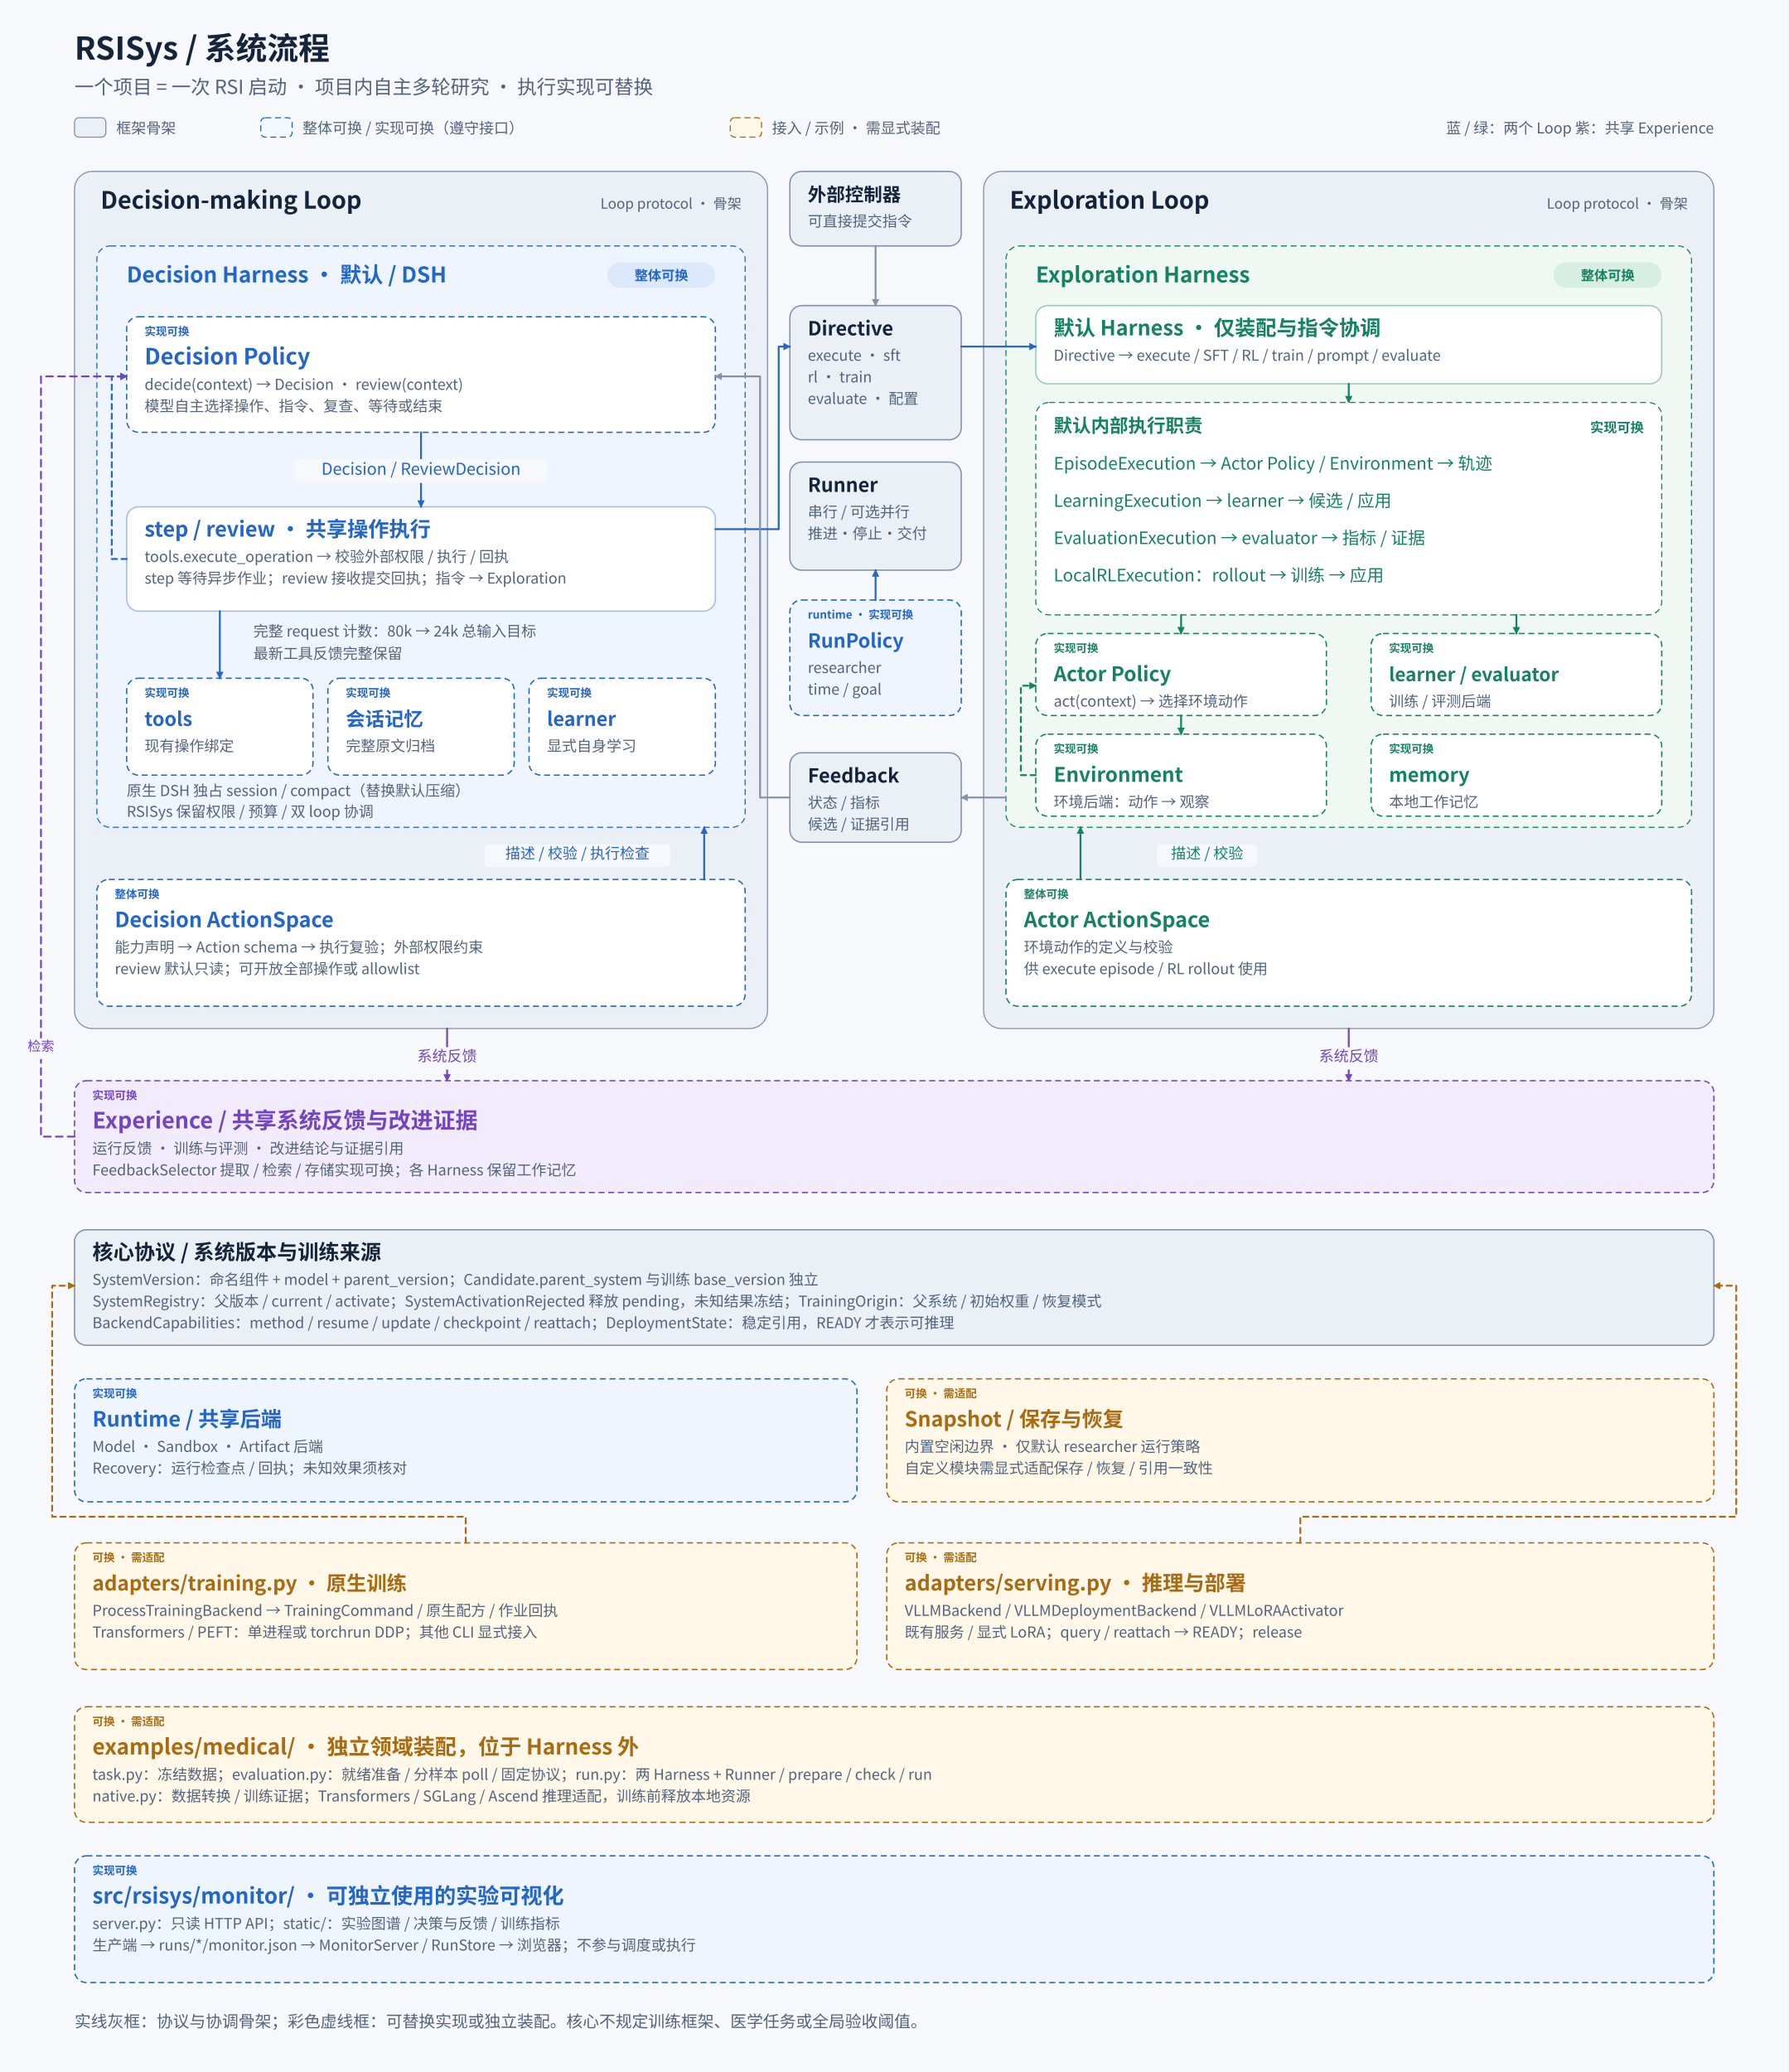
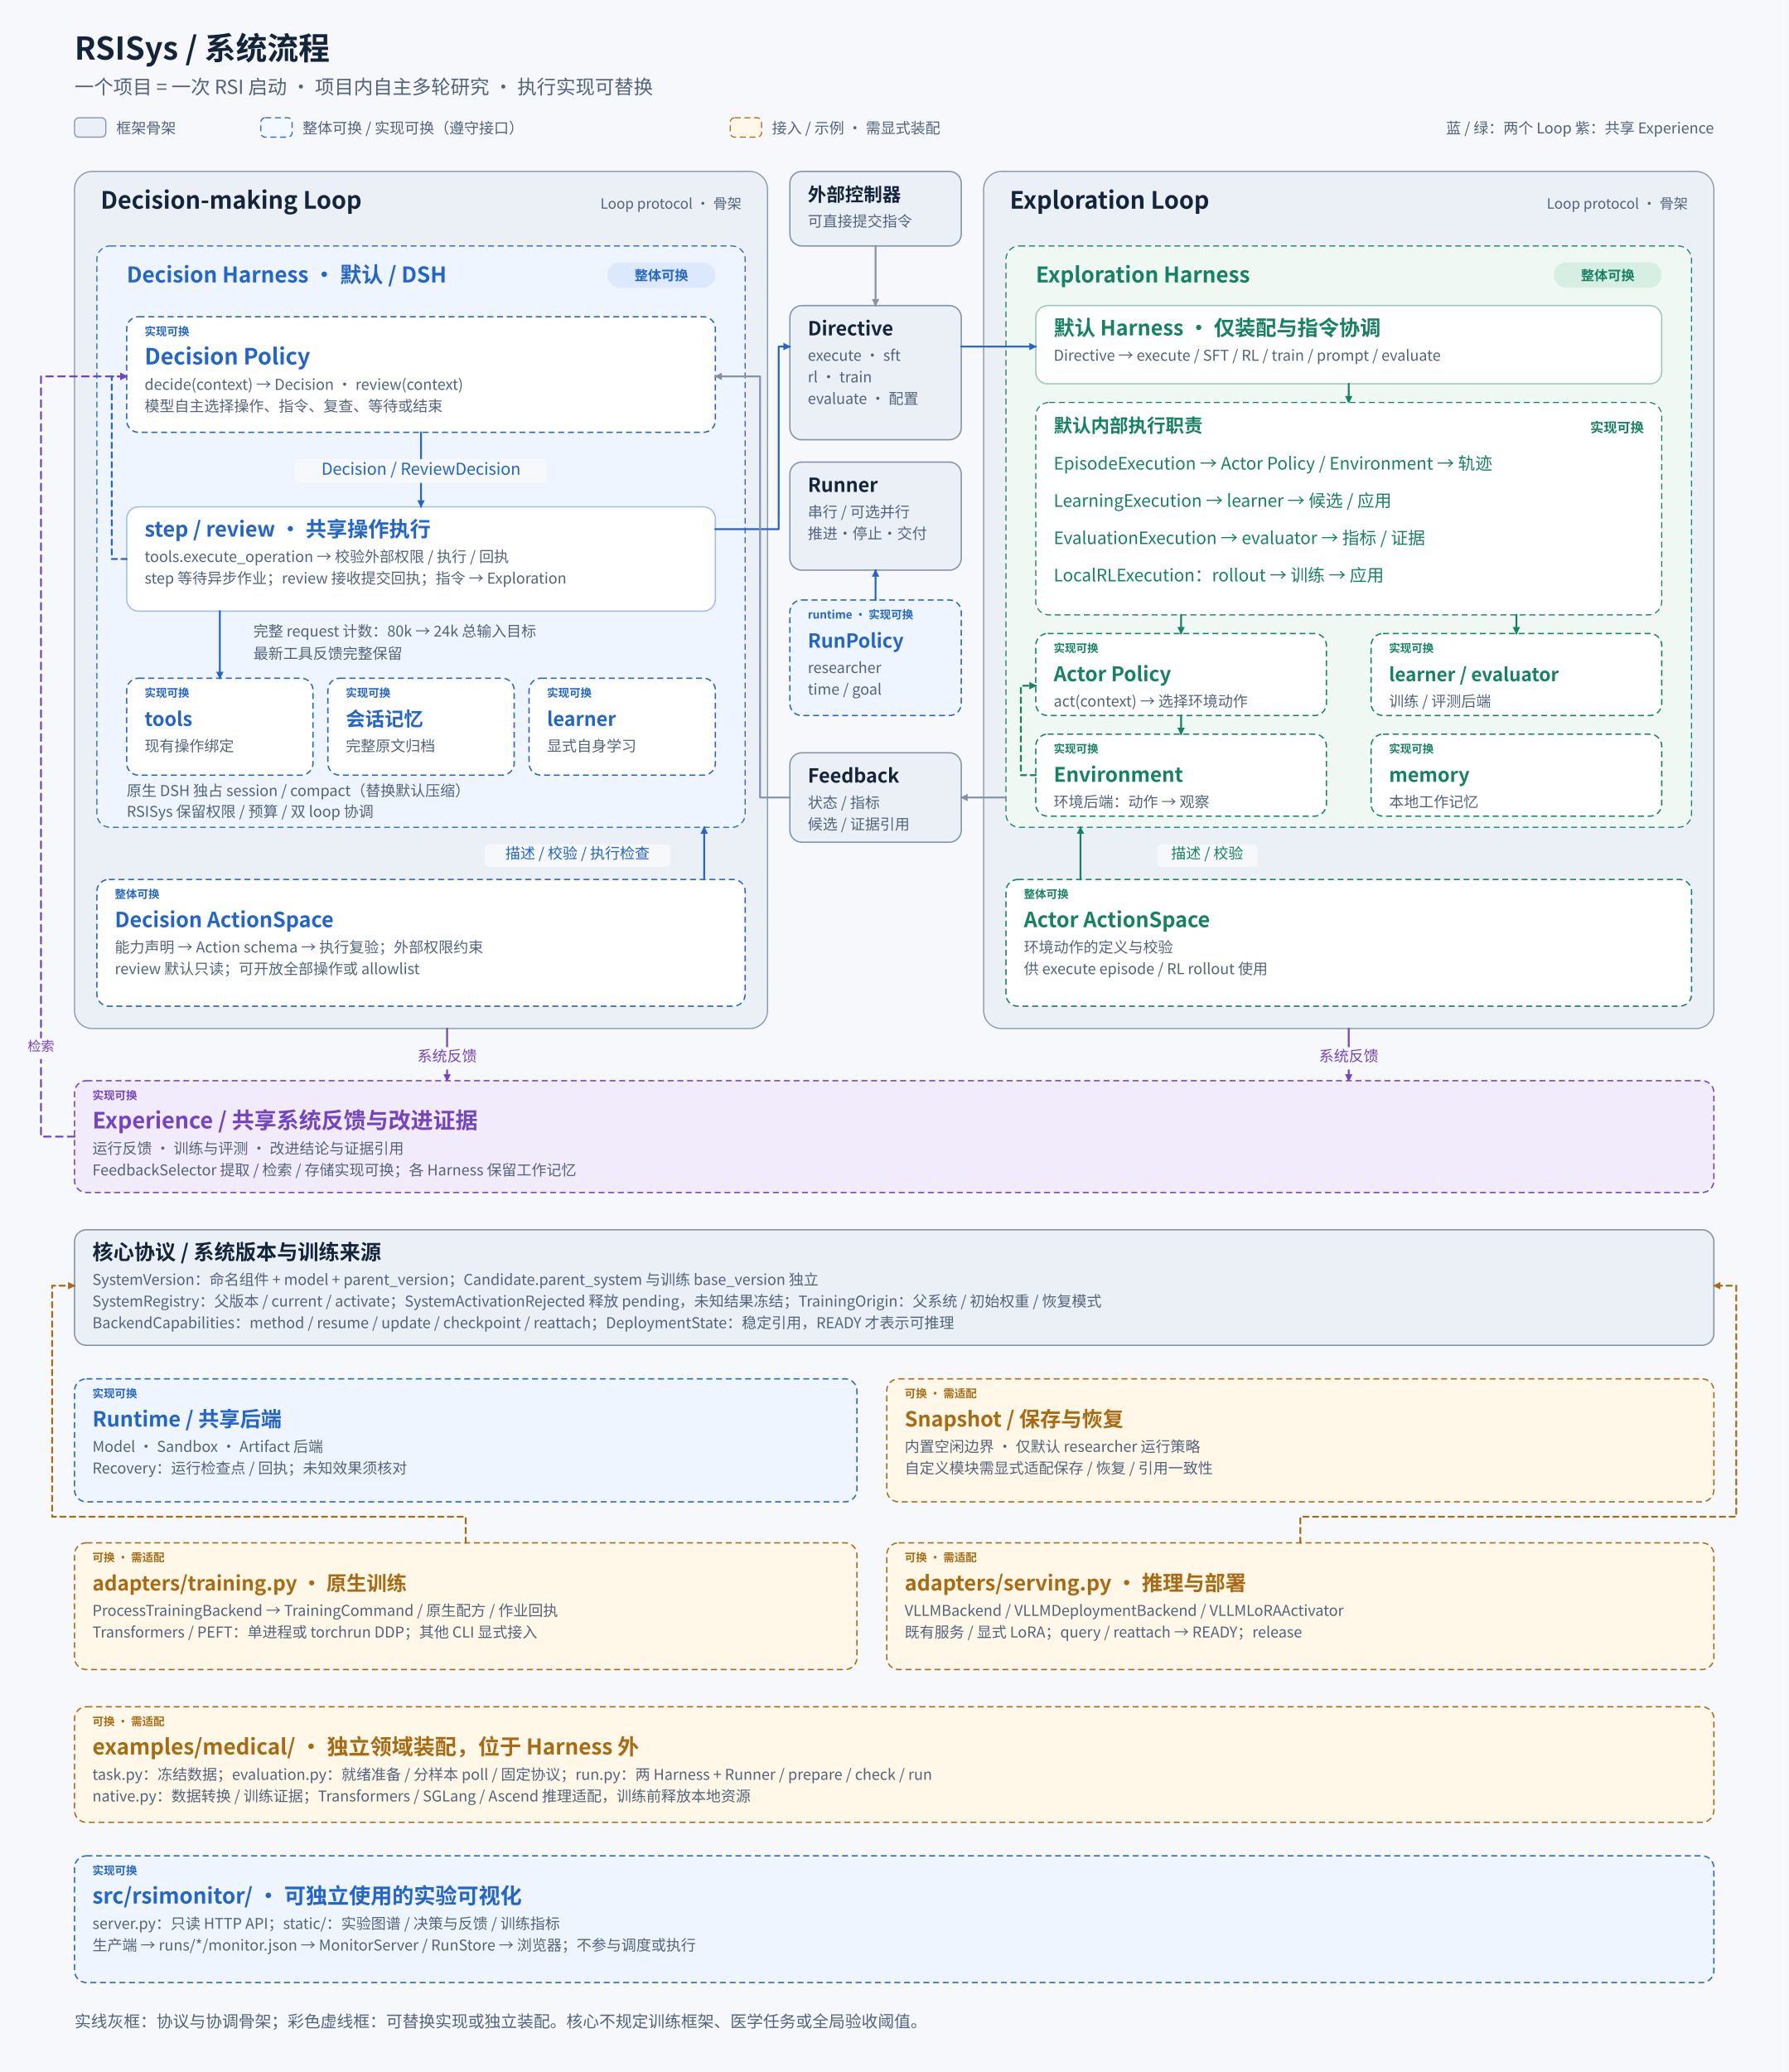
<svg xmlns="http://www.w3.org/2000/svg" width="2400" height="2780" viewBox="0 0 2400 2780" role="img" aria-labelledby="title desc">
  <defs>
    <marker id="arrow-gray" markerWidth="10" markerHeight="10" refX="8.7" refY="5" orient="auto" markerUnits="userSpaceOnUse">
      <path d="M 0 0 L 10 5 L 0 10 Z" fill="#8493A8" />
    </marker>
    <marker id="arrow-blue" markerWidth="10" markerHeight="10" refX="8.7" refY="5" orient="auto" markerUnits="userSpaceOnUse">
      <path d="M 0 0 L 10 5 L 0 10 Z" fill="#2365CB" />
    </marker>
    <marker id="arrow-green" markerWidth="10" markerHeight="10" refX="8.7" refY="5" orient="auto" markerUnits="userSpaceOnUse">
      <path d="M 0 0 L 10 5 L 0 10 Z" fill="#178164" />
    </marker>
    <marker id="arrow-purple" markerWidth="10" markerHeight="10" refX="8.7" refY="5" orient="auto" markerUnits="userSpaceOnUse">
      <path d="M 0 0 L 10 5 L 0 10 Z" fill="#7445C0" />
    </marker>
    <marker id="arrow-amber" markerWidth="10" markerHeight="10" refX="8.7" refY="5" orient="auto" markerUnits="userSpaceOnUse">
      <path d="M 0 0 L 10 5 L 0 10 Z" fill="#A86B13" />
    </marker>
  </defs>
  <rect width="2400" height="2780" fill="#F6F8FC" />
  <text x="100" y="80" font-family="'PingFang SC', 'Noto Sans CJK SC', 'Microsoft YaHei', sans-serif" font-size="42" font-weight="750" fill="#14243B" text-anchor="start">RSISys / 系统流程</text>
  <text x="100" y="126" font-family="'PingFang SC', 'Noto Sans CJK SC', 'Microsoft YaHei', sans-serif" font-size="26" font-weight="400" fill="#52637B" text-anchor="start">一个项目 = 一次 RSI 启动 · 项目内自主多轮研究 · 执行实现可替换</text>
  <rect x="100" y="158" width="42" height="26" rx="6" fill="#EAF0F6" stroke="#8493A8" stroke-width="1.5" />
  <text x="156" y="179" font-family="'PingFang SC', 'Noto Sans CJK SC', 'Microsoft YaHei', sans-serif" font-size="20" font-weight="400" fill="#52637B" text-anchor="start">框架骨架</text>
  <rect x="350" y="158" width="42" height="26" rx="6" fill="#F4F8FF" stroke="#2365CB" stroke-width="1.5" stroke-dasharray="8 5" />
  <text x="406" y="179" font-family="'PingFang SC', 'Noto Sans CJK SC', 'Microsoft YaHei', sans-serif" font-size="20" font-weight="400" fill="#52637B" text-anchor="start">整体可换 / 实现可换（遵守接口）</text>
  <rect x="980" y="158" width="42" height="26" rx="6" fill="#FFF8E8" stroke="#A86B13" stroke-width="1.5" stroke-dasharray="8 5" />
  <text x="1036" y="179" font-family="'PingFang SC', 'Noto Sans CJK SC', 'Microsoft YaHei', sans-serif" font-size="20" font-weight="400" fill="#52637B" text-anchor="start">接入 / 示例 · 需显式装配</text>
  <text x="2300" y="179" font-family="'PingFang SC', 'Noto Sans CJK SC', 'Microsoft YaHei', sans-serif" font-size="20" font-weight="400" fill="#52637B" text-anchor="end">蓝 / 绿：两个 Loop    紫：共享 Experience</text>
  <rect x="100" y="230" width="930" height="1150" rx="24" fill="#EAF0F6" stroke="#8493A8" stroke-width="1.5" />
  <text x="135" y="280" font-family="'PingFang SC', 'Noto Sans CJK SC', 'Microsoft YaHei', sans-serif" font-size="32" font-weight="700" fill="#14243B" text-anchor="start">Decision-making Loop</text>
  <text x="995" y="280" font-family="'PingFang SC', 'Noto Sans CJK SC', 'Microsoft YaHei', sans-serif" font-size="19" font-weight="400" fill="#52637B" text-anchor="end">Loop protocol · 骨架</text>
  <rect x="1320" y="230" width="980" height="1150" rx="24" fill="#EAF0F6" stroke="#8493A8" stroke-width="1.5" />
  <text x="1355" y="280" font-family="'PingFang SC', 'Noto Sans CJK SC', 'Microsoft YaHei', sans-serif" font-size="32" font-weight="700" fill="#14243B" text-anchor="start">Exploration Loop</text>
  <text x="2265" y="280" font-family="'PingFang SC', 'Noto Sans CJK SC', 'Microsoft YaHei', sans-serif" font-size="19" font-weight="400" fill="#52637B" text-anchor="end">Loop protocol · 骨架</text>
  <g id="decision-harness">
    <rect x="130" y="330" width="870" height="780" rx="18" fill="#EFF5FF" stroke="#2365CB" stroke-width="1.5" stroke-dasharray="8 5" />
    <text x="170" y="379" font-family="'PingFang SC', 'Noto Sans CJK SC', 'Microsoft YaHei', sans-serif" font-size="29" font-weight="650" fill="#2365CB" text-anchor="start">Decision Harness · 默认 / DSH</text>
    <rect x="815" y="352" width="145" height="34" rx="17" fill="#DCE9FC" stroke="none" stroke-width="0" />
    <text x="887.5" y="376" font-family="'PingFang SC', 'Noto Sans CJK SC', 'Microsoft YaHei', sans-serif" font-size="18" font-weight="600" fill="#2365CB" text-anchor="middle">整体可换</text>
    <g id="decision-policy">
      <rect x="170" y="425" width="790" height="155" rx="16" fill="#FFFFFF" stroke="#2365CB" stroke-width="1.8" stroke-dasharray="8 5" />
      <text x="194" y="450" font-family="'PingFang SC', 'Noto Sans CJK SC', 'Microsoft YaHei', sans-serif" font-size="15" font-weight="700" fill="#2365CB" text-anchor="start">实现可换</text>
      <text x="194" y="489" font-family="'PingFang SC', 'Noto Sans CJK SC', 'Microsoft YaHei', sans-serif" font-size="30" font-weight="650" fill="#2365CB" text-anchor="start">Decision Policy</text>
      <text x="194" y="523" font-family="'PingFang SC', 'Noto Sans CJK SC', 'Microsoft YaHei', sans-serif" font-size="20" font-weight="400" fill="#52637B" text-anchor="start">decide(context) → Decision · review(context)</text>
      <text x="194" y="552" font-family="'PingFang SC', 'Noto Sans CJK SC', 'Microsoft YaHei', sans-serif" font-size="20" font-weight="400" fill="#52637B" text-anchor="start">模型自主选择操作、指令、复查、等待或结束</text>
    </g>
    <g id="decision-execution">
      <rect x="170" y="680" width="790" height="140" rx="16" fill="#FFFFFF" stroke="#9FBEEB" stroke-width="1.8" />
      <text x="194" y="720" font-family="'PingFang SC', 'Noto Sans CJK SC', 'Microsoft YaHei', sans-serif" font-size="28" font-weight="650" fill="#2365CB" text-anchor="start">step / review · 共享操作执行</text>
      <text x="194" y="754" font-family="'PingFang SC', 'Noto Sans CJK SC', 'Microsoft YaHei', sans-serif" font-size="20" font-weight="400" fill="#52637B" text-anchor="start">tools.execute_operation → 校验外部权限 / 执行 / 回执</text>
      <text x="194" y="783" font-family="'PingFang SC', 'Noto Sans CJK SC', 'Microsoft YaHei', sans-serif" font-size="20" font-weight="400" fill="#52637B" text-anchor="start">step 等待异步作业；review 接收提交回执；指令 → Exploration</text>
    </g>
    <path d="M 565 580 V 680" fill="none" stroke="#2365CB" stroke-width="2.5" stroke-linejoin="round" stroke-linecap="round" marker-end="url(#arrow-blue)" />
    <rect x="395.5" y="616" width="339.0" height="32" rx="6" fill="#F6F8FC" stroke="none" stroke-width="0" />
    <text x="565" y="637" font-family="'PingFang SC', 'Noto Sans CJK SC', 'Microsoft YaHei', sans-serif" font-size="22" font-weight="400" fill="#2365CB" text-anchor="middle">Decision / ReviewDecision</text>
    <path d="M 170 750 H 150 V 505 H 170" fill="none" stroke="#2365CB" stroke-width="2.5" stroke-linejoin="round" stroke-linecap="round" marker-end="url(#arrow-blue)" stroke-dasharray="7 6" />
    <text x="340" y="854" font-family="'PingFang SC', 'Noto Sans CJK SC', 'Microsoft YaHei', sans-serif" font-size="20" font-weight="400" fill="#52637B" text-anchor="start">完整 request 计数：80k → 24k 总输入目标</text>
    <text x="340" y="884" font-family="'PingFang SC', 'Noto Sans CJK SC', 'Microsoft YaHei', sans-serif" font-size="20" font-weight="400" fill="#52637B" text-anchor="start">最新工具反馈完整保留</text>
    <g id="decision-tools">
      <rect x="170" y="910" width="250" height="130" rx="16" fill="#FFFFFF" stroke="#2365CB" stroke-width="1.8" stroke-dasharray="8 5" />
      <text x="194" y="935" font-family="'PingFang SC', 'Noto Sans CJK SC', 'Microsoft YaHei', sans-serif" font-size="15" font-weight="700" fill="#2365CB" text-anchor="start">实现可换</text>
      <text x="194" y="974" font-family="'PingFang SC', 'Noto Sans CJK SC', 'Microsoft YaHei', sans-serif" font-size="26" font-weight="650" fill="#2365CB" text-anchor="start">tools</text>
      <text x="194" y="1008" font-family="'PingFang SC', 'Noto Sans CJK SC', 'Microsoft YaHei', sans-serif" font-size="20" font-weight="400" fill="#52637B" text-anchor="start">现有操作绑定</text>
    </g>
    <g id="decision-memory">
      <rect x="440" y="910" width="250" height="130" rx="16" fill="#FFFFFF" stroke="#2365CB" stroke-width="1.8" stroke-dasharray="8 5" />
      <text x="464" y="935" font-family="'PingFang SC', 'Noto Sans CJK SC', 'Microsoft YaHei', sans-serif" font-size="15" font-weight="700" fill="#2365CB" text-anchor="start">实现可换</text>
      <text x="464" y="974" font-family="'PingFang SC', 'Noto Sans CJK SC', 'Microsoft YaHei', sans-serif" font-size="26" font-weight="650" fill="#2365CB" text-anchor="start">会话记忆</text>
      <text x="464" y="1008" font-family="'PingFang SC', 'Noto Sans CJK SC', 'Microsoft YaHei', sans-serif" font-size="20" font-weight="400" fill="#52637B" text-anchor="start">完整原文归档</text>
    </g>
    <g id="decision-learner">
      <rect x="710" y="910" width="250" height="130" rx="16" fill="#FFFFFF" stroke="#2365CB" stroke-width="1.8" stroke-dasharray="8 5" />
      <text x="734" y="935" font-family="'PingFang SC', 'Noto Sans CJK SC', 'Microsoft YaHei', sans-serif" font-size="15" font-weight="700" fill="#2365CB" text-anchor="start">实现可换</text>
      <text x="734" y="974" font-family="'PingFang SC', 'Noto Sans CJK SC', 'Microsoft YaHei', sans-serif" font-size="26" font-weight="650" fill="#2365CB" text-anchor="start">learner</text>
      <text x="734" y="1008" font-family="'PingFang SC', 'Noto Sans CJK SC', 'Microsoft YaHei', sans-serif" font-size="20" font-weight="400" fill="#52637B" text-anchor="start">显式自身学习</text>
    </g>
    <text x="170" y="1068" font-family="'PingFang SC', 'Noto Sans CJK SC', 'Microsoft YaHei', sans-serif" font-size="20" font-weight="400" fill="#52637B" text-anchor="start">原生 DSH 独占 session / compact（替换默认压缩）</text>
    <text x="170" y="1096" font-family="'PingFang SC', 'Noto Sans CJK SC', 'Microsoft YaHei', sans-serif" font-size="20" font-weight="400" fill="#52637B" text-anchor="start">RSISys 保留权限 / 预算 / 双 loop 协调</text>
    <path d="M 295 820 V 910" fill="none" stroke="#2365CB" stroke-width="2.5" stroke-linejoin="round" stroke-linecap="round" marker-end="url(#arrow-blue)" />
  </g>
  <g id="decision-action-space">
    <rect x="130" y="1180" width="870" height="170" rx="16" fill="#FFFFFF" stroke="#2365CB" stroke-width="1.8" stroke-dasharray="8 5" />
    <text x="154" y="1205" font-family="'PingFang SC', 'Noto Sans CJK SC', 'Microsoft YaHei', sans-serif" font-size="15" font-weight="700" fill="#2365CB" text-anchor="start">整体可换</text>
    <text x="154" y="1244" font-family="'PingFang SC', 'Noto Sans CJK SC', 'Microsoft YaHei', sans-serif" font-size="28" font-weight="650" fill="#2365CB" text-anchor="start">Decision ActionSpace</text>
    <text x="154" y="1278" font-family="'PingFang SC', 'Noto Sans CJK SC', 'Microsoft YaHei', sans-serif" font-size="20" font-weight="400" fill="#52637B" text-anchor="start">能力声明 → Action schema → 执行复验；外部权限约束</text>
    <text x="154" y="1307" font-family="'PingFang SC', 'Noto Sans CJK SC', 'Microsoft YaHei', sans-serif" font-size="20" font-weight="400" fill="#52637B" text-anchor="start">review 默认只读；可开放全部操作或 allowlist</text>
  </g>
  <path d="M 945 1180 V 1110" fill="none" stroke="#2365CB" stroke-width="2.5" stroke-linejoin="round" stroke-linecap="round" marker-end="url(#arrow-blue)" />
  <rect x="650.2" y="1133" width="249.6" height="30" rx="6" fill="#F6F8FC" stroke="none" stroke-width="0" />
  <text x="775" y="1152" font-family="'PingFang SC', 'Noto Sans CJK SC', 'Microsoft YaHei', sans-serif" font-size="20" font-weight="400" fill="#2365CB" text-anchor="middle">描述 / 校验 / 执行检查</text>
  <g id="exploration-harness">
    <rect x="1350" y="330" width="920" height="780" rx="18" fill="#EFF8F3" stroke="#178164" stroke-width="1.5" stroke-dasharray="8 5" />
    <text x="1390" y="379" font-family="'PingFang SC', 'Noto Sans CJK SC', 'Microsoft YaHei', sans-serif" font-size="29" font-weight="650" fill="#178164" text-anchor="start">Exploration Harness</text>
    <rect x="2085" y="352" width="145" height="34" rx="17" fill="#D7EEE2" stroke="none" stroke-width="0" />
    <text x="2157.5" y="376" font-family="'PingFang SC', 'Noto Sans CJK SC', 'Microsoft YaHei', sans-serif" font-size="18" font-weight="600" fill="#178164" text-anchor="middle">整体可换</text>
    <g id="directive-dispatch">
      <rect x="1390" y="410" width="840" height="105" rx="16" fill="#FFFFFF" stroke="#9ACBB6" stroke-width="1.8" />
      <text x="1414" y="450" font-family="'PingFang SC', 'Noto Sans CJK SC', 'Microsoft YaHei', sans-serif" font-size="28" font-weight="650" fill="#178164" text-anchor="start">默认 Harness · 仅装配与指令协调</text>
      <text x="1414" y="484" font-family="'PingFang SC', 'Noto Sans CJK SC', 'Microsoft YaHei', sans-serif" font-size="20" font-weight="400" fill="#52637B" text-anchor="start">Directive → execute / SFT / RL / train / prompt / evaluate</text>
    </g>
    <path d="M 1810 515 V 540" fill="none" stroke="#178164" stroke-width="2.5" stroke-linejoin="round" stroke-linecap="round" marker-end="url(#arrow-green)" />
    <g id="exploration-execution">
      <rect x="1390" y="540" width="840" height="285" rx="18" fill="#FFFFFF" stroke="#178164" stroke-width="1.5" stroke-dasharray="8 5" />
      <text x="1414" y="580" font-family="'PingFang SC', 'Noto Sans CJK SC', 'Microsoft YaHei', sans-serif" font-size="25" font-weight="650" fill="#178164" text-anchor="start">默认内部执行职责</text>
      <text x="2206" y="580" font-family="'PingFang SC', 'Noto Sans CJK SC', 'Microsoft YaHei', sans-serif" font-size="18" font-weight="600" fill="#178164" text-anchor="end">实现可换</text>
      <text x="1414" y="630" font-family="'PingFang SC', 'Noto Sans CJK SC', 'Microsoft YaHei', sans-serif" font-size="23" font-weight="500" fill="#178164" text-anchor="start">EpisodeExecution → Actor Policy / Environment → 轨迹</text>
      <text x="1414" y="680" font-family="'PingFang SC', 'Noto Sans CJK SC', 'Microsoft YaHei', sans-serif" font-size="23" font-weight="500" fill="#178164" text-anchor="start">LearningExecution → learner → 候选 / 应用</text>
      <text x="1414" y="730" font-family="'PingFang SC', 'Noto Sans CJK SC', 'Microsoft YaHei', sans-serif" font-size="23" font-weight="500" fill="#178164" text-anchor="start">EvaluationExecution → evaluator → 指标 / 证据</text>
      <text x="1414" y="780" font-family="'PingFang SC', 'Noto Sans CJK SC', 'Microsoft YaHei', sans-serif" font-size="23" font-weight="500" fill="#178164" text-anchor="start">LocalRLExecution：rollout → 训练 → 应用</text>
    </g>
    <g id="exploration-policy">
      <rect x="1390" y="850" width="390" height="110" rx="16" fill="#FFFFFF" stroke="#178164" stroke-width="1.8" stroke-dasharray="8 5" />
      <text x="1414" y="875" font-family="'PingFang SC', 'Noto Sans CJK SC', 'Microsoft YaHei', sans-serif" font-size="15" font-weight="700" fill="#178164" text-anchor="start">实现可换</text>
      <text x="1414" y="914" font-family="'PingFang SC', 'Noto Sans CJK SC', 'Microsoft YaHei', sans-serif" font-size="27" font-weight="650" fill="#178164" text-anchor="start">Actor Policy</text>
      <text x="1414" y="948" font-family="'PingFang SC', 'Noto Sans CJK SC', 'Microsoft YaHei', sans-serif" font-size="20" font-weight="400" fill="#52637B" text-anchor="start">act(context) → 选择环境动作</text>
    </g>
    <g id="system-execution">
      <rect x="1840" y="850" width="390" height="110" rx="16" fill="#FFFFFF" stroke="#178164" stroke-width="1.8" stroke-dasharray="8 5" />
      <text x="1864" y="875" font-family="'PingFang SC', 'Noto Sans CJK SC', 'Microsoft YaHei', sans-serif" font-size="15" font-weight="700" fill="#178164" text-anchor="start">实现可换</text>
      <text x="1864" y="914" font-family="'PingFang SC', 'Noto Sans CJK SC', 'Microsoft YaHei', sans-serif" font-size="25" font-weight="650" fill="#178164" text-anchor="start">learner / evaluator</text>
      <text x="1864" y="948" font-family="'PingFang SC', 'Noto Sans CJK SC', 'Microsoft YaHei', sans-serif" font-size="20" font-weight="400" fill="#52637B" text-anchor="start">训练 / 评测后端</text>
    </g>
    <g id="environment">
      <rect x="1390" y="985" width="390" height="110" rx="16" fill="#FFFFFF" stroke="#178164" stroke-width="1.8" stroke-dasharray="8 5" />
      <text x="1414" y="1010" font-family="'PingFang SC', 'Noto Sans CJK SC', 'Microsoft YaHei', sans-serif" font-size="15" font-weight="700" fill="#178164" text-anchor="start">实现可换</text>
      <text x="1414" y="1049" font-family="'PingFang SC', 'Noto Sans CJK SC', 'Microsoft YaHei', sans-serif" font-size="27" font-weight="650" fill="#178164" text-anchor="start">Environment</text>
      <text x="1414" y="1083" font-family="'PingFang SC', 'Noto Sans CJK SC', 'Microsoft YaHei', sans-serif" font-size="20" font-weight="400" fill="#52637B" text-anchor="start">环境后端：动作 → 观察</text>
    </g>
    <g id="exploration-memory">
      <rect x="1840" y="985" width="390" height="110" rx="16" fill="#FFFFFF" stroke="#178164" stroke-width="1.8" stroke-dasharray="8 5" />
      <text x="1864" y="1010" font-family="'PingFang SC', 'Noto Sans CJK SC', 'Microsoft YaHei', sans-serif" font-size="15" font-weight="700" fill="#178164" text-anchor="start">实现可换</text>
      <text x="1864" y="1049" font-family="'PingFang SC', 'Noto Sans CJK SC', 'Microsoft YaHei', sans-serif" font-size="26" font-weight="650" fill="#178164" text-anchor="start">memory</text>
      <text x="1864" y="1083" font-family="'PingFang SC', 'Noto Sans CJK SC', 'Microsoft YaHei', sans-serif" font-size="20" font-weight="400" fill="#52637B" text-anchor="start">本地工作记忆</text>
    </g>
    <path d="M 1585 825 V 850" fill="none" stroke="#178164" stroke-width="2.5" stroke-linejoin="round" stroke-linecap="round" marker-end="url(#arrow-green)" />
    <path d="M 2035 825 V 850" fill="none" stroke="#178164" stroke-width="2.5" stroke-linejoin="round" stroke-linecap="round" marker-end="url(#arrow-green)" />
    <path d="M 1585 960 V 985" fill="none" stroke="#178164" stroke-width="2.5" stroke-linejoin="round" stroke-linecap="round" marker-end="url(#arrow-green)" />
    <path d="M 1390 1040 H 1370 V 920 H 1390" fill="none" stroke="#178164" stroke-width="2.5" stroke-linejoin="round" stroke-linecap="round" marker-end="url(#arrow-green)" stroke-dasharray="7 6" />
  </g>
  <g id="exploration-action-space">
    <rect x="1350" y="1180" width="920" height="170" rx="16" fill="#FFFFFF" stroke="#178164" stroke-width="1.8" stroke-dasharray="8 5" />
    <text x="1374" y="1205" font-family="'PingFang SC', 'Noto Sans CJK SC', 'Microsoft YaHei', sans-serif" font-size="15" font-weight="700" fill="#178164" text-anchor="start">整体可换</text>
    <text x="1374" y="1244" font-family="'PingFang SC', 'Noto Sans CJK SC', 'Microsoft YaHei', sans-serif" font-size="28" font-weight="650" fill="#178164" text-anchor="start">Actor ActionSpace</text>
    <text x="1374" y="1278" font-family="'PingFang SC', 'Noto Sans CJK SC', 'Microsoft YaHei', sans-serif" font-size="20" font-weight="400" fill="#52637B" text-anchor="start">环境动作的定义与校验</text>
    <text x="1374" y="1307" font-family="'PingFang SC', 'Noto Sans CJK SC', 'Microsoft YaHei', sans-serif" font-size="20" font-weight="400" fill="#52637B" text-anchor="start">供 execute episode / RL rollout 使用</text>
  </g>
  <path d="M 1450 1180 V 1110" fill="none" stroke="#178164" stroke-width="2.5" stroke-linejoin="round" stroke-linecap="round" marker-end="url(#arrow-green)" />
  <rect x="1552.6" y="1133" width="134.8" height="30" rx="6" fill="#F6F8FC" stroke="none" stroke-width="0" />
  <text x="1620" y="1152" font-family="'PingFang SC', 'Noto Sans CJK SC', 'Microsoft YaHei', sans-serif" font-size="20" font-weight="400" fill="#178164" text-anchor="middle">描述 / 校验</text>
  <g id="external-system">
    <rect x="1060" y="230" width="230" height="100" rx="16" fill="#EAF0F6" stroke="#8493A8" stroke-width="1.8" />
    <text x="1084" y="270" font-family="'PingFang SC', 'Noto Sans CJK SC', 'Microsoft YaHei', sans-serif" font-size="25" font-weight="650" fill="#14243B" text-anchor="start">外部控制器</text>
    <text x="1084" y="304" font-family="'PingFang SC', 'Noto Sans CJK SC', 'Microsoft YaHei', sans-serif" font-size="20" font-weight="400" fill="#52637B" text-anchor="start">可直接提交指令</text>
  </g>
  <g id="directive">
    <rect x="1060" y="410" width="230" height="180" rx="16" fill="#EAF0F6" stroke="#8493A8" stroke-width="1.8" />
    <text x="1084" y="450" font-family="'PingFang SC', 'Noto Sans CJK SC', 'Microsoft YaHei', sans-serif" font-size="26" font-weight="650" fill="#14243B" text-anchor="start">Directive</text>
    <text x="1084" y="484" font-family="'PingFang SC', 'Noto Sans CJK SC', 'Microsoft YaHei', sans-serif" font-size="20" font-weight="400" fill="#52637B" text-anchor="start">execute · sft</text>
    <text x="1084" y="513" font-family="'PingFang SC', 'Noto Sans CJK SC', 'Microsoft YaHei', sans-serif" font-size="20" font-weight="400" fill="#52637B" text-anchor="start">rl · train</text>
    <text x="1084" y="542" font-family="'PingFang SC', 'Noto Sans CJK SC', 'Microsoft YaHei', sans-serif" font-size="20" font-weight="400" fill="#52637B" text-anchor="start">evaluate · 配置</text>
  </g>
  <path d="M 1175 330 V 410" fill="none" stroke="#8493A8" stroke-width="2.5" stroke-linejoin="round" stroke-linecap="round" marker-end="url(#arrow-gray)" />
  <path d="M 960 710 H 1045 V 465 H 1060" fill="none" stroke="#2365CB" stroke-width="2.5" stroke-linejoin="round" stroke-linecap="round" marker-end="url(#arrow-blue)" />
  <path d="M 1290 465 H 1390" fill="none" stroke="#2365CB" stroke-width="2.5" stroke-linejoin="round" stroke-linecap="round" marker-end="url(#arrow-blue)" />
  <g id="runner">
    <rect x="1060" y="620" width="230" height="145" rx="16" fill="#EAF0F6" stroke="#8493A8" stroke-width="1.8" />
    <text x="1084" y="660" font-family="'PingFang SC', 'Noto Sans CJK SC', 'Microsoft YaHei', sans-serif" font-size="26" font-weight="650" fill="#14243B" text-anchor="start">Runner</text>
    <text x="1084" y="694" font-family="'PingFang SC', 'Noto Sans CJK SC', 'Microsoft YaHei', sans-serif" font-size="20" font-weight="400" fill="#52637B" text-anchor="start">串行 / 可选并行</text>
    <text x="1084" y="723" font-family="'PingFang SC', 'Noto Sans CJK SC', 'Microsoft YaHei', sans-serif" font-size="20" font-weight="400" fill="#52637B" text-anchor="start">推进·停止·交付</text>
  </g>
  <g id="run-policy">
    <rect x="1060" y="805" width="230" height="155" rx="16" fill="#EFF5FF" stroke="#2365CB" stroke-width="1.8" stroke-dasharray="8 5" />
    <text x="1084" y="830" font-family="'PingFang SC', 'Noto Sans CJK SC', 'Microsoft YaHei', sans-serif" font-size="15" font-weight="700" fill="#2365CB" text-anchor="start">runtime · 实现可换</text>
    <text x="1084" y="869" font-family="'PingFang SC', 'Noto Sans CJK SC', 'Microsoft YaHei', sans-serif" font-size="26" font-weight="650" fill="#2365CB" text-anchor="start">RunPolicy</text>
    <text x="1084" y="903" font-family="'PingFang SC', 'Noto Sans CJK SC', 'Microsoft YaHei', sans-serif" font-size="20" font-weight="400" fill="#52637B" text-anchor="start">researcher</text>
    <text x="1084" y="932" font-family="'PingFang SC', 'Noto Sans CJK SC', 'Microsoft YaHei', sans-serif" font-size="20" font-weight="400" fill="#52637B" text-anchor="start">time / goal</text>
  </g>
  <path d="M 1175 805 V 765" fill="none" stroke="#2365CB" stroke-width="2.5" stroke-linejoin="round" stroke-linecap="round" marker-end="url(#arrow-blue)" />
  <g id="feedback">
    <rect x="1060" y="1010" width="230" height="120" rx="16" fill="#EAF0F6" stroke="#8493A8" stroke-width="1.8" />
    <text x="1084" y="1050" font-family="'PingFang SC', 'Noto Sans CJK SC', 'Microsoft YaHei', sans-serif" font-size="26" font-weight="650" fill="#14243B" text-anchor="start">Feedback</text>
    <text x="1084" y="1084" font-family="'PingFang SC', 'Noto Sans CJK SC', 'Microsoft YaHei', sans-serif" font-size="20" font-weight="400" fill="#52637B" text-anchor="start">状态 / 指标</text>
    <text x="1084" y="1113" font-family="'PingFang SC', 'Noto Sans CJK SC', 'Microsoft YaHei', sans-serif" font-size="20" font-weight="400" fill="#52637B" text-anchor="start">候选 / 证据引用</text>
  </g>
  <path d="M 1350 1070 H 1290" fill="none" stroke="#8493A8" stroke-width="2.5" stroke-linejoin="round" stroke-linecap="round" marker-end="url(#arrow-gray)" />
  <path d="M 1060 1070 H 1020 V 505 H 960" fill="none" stroke="#8493A8" stroke-width="2.5" stroke-linejoin="round" stroke-linecap="round" marker-end="url(#arrow-gray)" />
  <path d="M 600 1380 V 1450" fill="none" stroke="#7445C0" stroke-width="2.5" stroke-linejoin="round" stroke-linecap="round" marker-end="url(#arrow-purple)" />
  <rect x="550.0" y="1405" width="100" height="30" rx="6" fill="#F6F8FC" stroke="none" stroke-width="0" />
  <text x="600" y="1424" font-family="'PingFang SC', 'Noto Sans CJK SC', 'Microsoft YaHei', sans-serif" font-size="20" font-weight="400" fill="#7445C0" text-anchor="middle">系统反馈</text>
  <path d="M 1810 1380 V 1450" fill="none" stroke="#7445C0" stroke-width="2.5" stroke-linejoin="round" stroke-linecap="round" marker-end="url(#arrow-purple)" />
  <rect x="1760.0" y="1405" width="100" height="30" rx="6" fill="#F6F8FC" stroke="none" stroke-width="0" />
  <text x="1810" y="1424" font-family="'PingFang SC', 'Noto Sans CJK SC', 'Microsoft YaHei', sans-serif" font-size="20" font-weight="400" fill="#7445C0" text-anchor="middle">系统反馈</text>
  <g id="experience">
    <rect x="100" y="1450" width="2200" height="150" rx="16" fill="#F2EBFB" stroke="#7445C0" stroke-width="1.8" stroke-dasharray="8 5" />
    <text x="124" y="1475" font-family="'PingFang SC', 'Noto Sans CJK SC', 'Microsoft YaHei', sans-serif" font-size="15" font-weight="700" fill="#7445C0" text-anchor="start">实现可换</text>
    <text x="124" y="1514" font-family="'PingFang SC', 'Noto Sans CJK SC', 'Microsoft YaHei', sans-serif" font-size="30" font-weight="650" fill="#7445C0" text-anchor="start">Experience / 共享系统反馈与改进证据</text>
    <text x="124" y="1548" font-family="'PingFang SC', 'Noto Sans CJK SC', 'Microsoft YaHei', sans-serif" font-size="20" font-weight="400" fill="#52637B" text-anchor="start">运行反馈 · 训练与评测 · 改进结论与证据引用</text>
    <text x="124" y="1577" font-family="'PingFang SC', 'Noto Sans CJK SC', 'Microsoft YaHei', sans-serif" font-size="20" font-weight="400" fill="#52637B" text-anchor="start">FeedbackSelector 提取 / 检索 / 存储实现可换；各 Harness 保留工作记忆</text>
  </g>
  <path d="M 100 1525 H 55 V 505 H 170" fill="none" stroke="#7445C0" stroke-width="2.5" stroke-linejoin="round" stroke-linecap="round" marker-end="url(#arrow-purple)" stroke-dasharray="9 7" />
  <rect x="27.0" y="1393" width="56" height="28" rx="6" fill="#F6F8FC" stroke="none" stroke-width="0" />
  <text x="55" y="1410" font-family="'PingFang SC', 'Noto Sans CJK SC', 'Microsoft YaHei', sans-serif" font-size="18" font-weight="400" fill="#7445C0" text-anchor="middle">检索</text>
  <g id="system-versions">
    <rect x="100" y="1650" width="2200" height="155" rx="16" fill="#EAF0F6" stroke="#8493A8" stroke-width="1.8" />
    <text x="124" y="1690" font-family="'PingFang SC', 'Noto Sans CJK SC', 'Microsoft YaHei', sans-serif" font-size="28" font-weight="650" fill="#14243B" text-anchor="start">核心协议 / 系统版本与训练来源</text>
    <text x="124" y="1724" font-family="'PingFang SC', 'Noto Sans CJK SC', 'Microsoft YaHei', sans-serif" font-size="20" font-weight="400" fill="#52637B" text-anchor="start">SystemVersion：命名组件 + model + parent_version；Candidate.parent_system 与训练 base_version 独立</text>
    <text x="124" y="1753" font-family="'PingFang SC', 'Noto Sans CJK SC', 'Microsoft YaHei', sans-serif" font-size="20" font-weight="400" fill="#52637B" text-anchor="start">SystemRegistry：父版本 / current / activate；SystemActivationRejected 释放 pending，未知结果冻结；TrainingOrigin：父系统 / 初始权重 / 恢复模式</text>
    <text x="124" y="1782" font-family="'PingFang SC', 'Noto Sans CJK SC', 'Microsoft YaHei', sans-serif" font-size="20" font-weight="400" fill="#52637B" text-anchor="start">BackendCapabilities：method / resume / update / checkpoint / reattach；DeploymentState：稳定引用，READY 才表示可推理</text>
  </g>
  <g id="runtime-backends">
    <rect x="100" y="1850" width="1050" height="165" rx="16" fill="#EFF5FF" stroke="#2365CB" stroke-width="1.8" stroke-dasharray="8 5" />
    <text x="124" y="1875" font-family="'PingFang SC', 'Noto Sans CJK SC', 'Microsoft YaHei', sans-serif" font-size="15" font-weight="700" fill="#2365CB" text-anchor="start">实现可换</text>
    <text x="124" y="1914" font-family="'PingFang SC', 'Noto Sans CJK SC', 'Microsoft YaHei', sans-serif" font-size="28" font-weight="650" fill="#2365CB" text-anchor="start">Runtime / 共享后端</text>
    <text x="124" y="1948" font-family="'PingFang SC', 'Noto Sans CJK SC', 'Microsoft YaHei', sans-serif" font-size="20" font-weight="400" fill="#52637B" text-anchor="start">Model · Sandbox · Artifact 后端</text>
    <text x="124" y="1977" font-family="'PingFang SC', 'Noto Sans CJK SC', 'Microsoft YaHei', sans-serif" font-size="20" font-weight="400" fill="#52637B" text-anchor="start">Recovery：运行检查点 / 回执；未知效果须核对</text>
  </g>
  <g id="snapshot">
    <rect x="1190" y="1850" width="1110" height="165" rx="16" fill="#FFF8E8" stroke="#A86B13" stroke-width="1.8" stroke-dasharray="8 5" />
    <text x="1214" y="1875" font-family="'PingFang SC', 'Noto Sans CJK SC', 'Microsoft YaHei', sans-serif" font-size="15" font-weight="700" fill="#A86B13" text-anchor="start">可换 · 需适配</text>
    <text x="1214" y="1914" font-family="'PingFang SC', 'Noto Sans CJK SC', 'Microsoft YaHei', sans-serif" font-size="28" font-weight="650" fill="#A86B13" text-anchor="start">Snapshot / 保存与恢复</text>
    <text x="1214" y="1948" font-family="'PingFang SC', 'Noto Sans CJK SC', 'Microsoft YaHei', sans-serif" font-size="20" font-weight="400" fill="#52637B" text-anchor="start">内置空闲边界 · 仅默认 researcher 运行策略</text>
    <text x="1214" y="1977" font-family="'PingFang SC', 'Noto Sans CJK SC', 'Microsoft YaHei', sans-serif" font-size="20" font-weight="400" fill="#52637B" text-anchor="start">自定义模块需显式适配保存 / 恢复 / 引用一致性</text>
  </g>
  <g id="training-adapter">
    <rect x="100" y="2070" width="1050" height="170" rx="16" fill="#FFF8E8" stroke="#A86B13" stroke-width="1.8" stroke-dasharray="8 5" />
    <text x="124" y="2095" font-family="'PingFang SC', 'Noto Sans CJK SC', 'Microsoft YaHei', sans-serif" font-size="15" font-weight="700" fill="#A86B13" text-anchor="start">可换 · 需适配</text>
    <text x="124" y="2134" font-family="'PingFang SC', 'Noto Sans CJK SC', 'Microsoft YaHei', sans-serif" font-size="27" font-weight="650" fill="#A86B13" text-anchor="start">adapters/training.py · 原生训练</text>
    <text x="124" y="2168" font-family="'PingFang SC', 'Noto Sans CJK SC', 'Microsoft YaHei', sans-serif" font-size="20" font-weight="400" fill="#52637B" text-anchor="start">ProcessTrainingBackend → TrainingCommand / 原生配方 / 作业回执</text>
    <text x="124" y="2197" font-family="'PingFang SC', 'Noto Sans CJK SC', 'Microsoft YaHei', sans-serif" font-size="20" font-weight="400" fill="#52637B" text-anchor="start">Transformers / PEFT：单进程或 torchrun DDP；其他 CLI 显式接入</text>
  </g>
  <g id="serving-adapter">
    <rect x="1190" y="2070" width="1110" height="170" rx="16" fill="#FFF8E8" stroke="#A86B13" stroke-width="1.8" stroke-dasharray="8 5" />
    <text x="1214" y="2095" font-family="'PingFang SC', 'Noto Sans CJK SC', 'Microsoft YaHei', sans-serif" font-size="15" font-weight="700" fill="#A86B13" text-anchor="start">可换 · 需适配</text>
    <text x="1214" y="2134" font-family="'PingFang SC', 'Noto Sans CJK SC', 'Microsoft YaHei', sans-serif" font-size="28" font-weight="650" fill="#A86B13" text-anchor="start">adapters/serving.py · 推理与部署</text>
    <text x="1214" y="2168" font-family="'PingFang SC', 'Noto Sans CJK SC', 'Microsoft YaHei', sans-serif" font-size="20" font-weight="400" fill="#52637B" text-anchor="start">VLLMBackend / VLLMDeploymentBackend / VLLMLoRAActivator</text>
    <text x="1214" y="2197" font-family="'PingFang SC', 'Noto Sans CJK SC', 'Microsoft YaHei', sans-serif" font-size="20" font-weight="400" fill="#52637B" text-anchor="start">既有服务 / 显式 LoRA；query / reattach → READY；release</text>
  </g>
  <path d="M 625 2070 V 2035 H 70 V 1725 H 100" fill="none" stroke="#A86B13" stroke-width="2.5" stroke-linejoin="round" stroke-linecap="round" marker-end="url(#arrow-amber)" stroke-dasharray="7 6" />
  <path d="M 1745 2070 V 2035 H 2330 V 1725 H 2300" fill="none" stroke="#A86B13" stroke-width="2.5" stroke-linejoin="round" stroke-linecap="round" marker-end="url(#arrow-amber)" stroke-dasharray="7 6" />
  <g id="medical-example">
    <rect x="100" y="2290" width="2200" height="155" rx="16" fill="#FFF8E8" stroke="#A86B13" stroke-width="1.8" stroke-dasharray="8 5" />
    <text x="124" y="2315" font-family="'PingFang SC', 'Noto Sans CJK SC', 'Microsoft YaHei', sans-serif" font-size="15" font-weight="700" fill="#A86B13" text-anchor="start">可换 · 需适配</text>
    <text x="124" y="2354" font-family="'PingFang SC', 'Noto Sans CJK SC', 'Microsoft YaHei', sans-serif" font-size="29" font-weight="650" fill="#A86B13" text-anchor="start">examples/medical/ · 独立领域装配，位于 Harness 外</text>
    <text x="124" y="2388" font-family="'PingFang SC', 'Noto Sans CJK SC', 'Microsoft YaHei', sans-serif" font-size="20" font-weight="400" fill="#52637B" text-anchor="start">task.py：冻结数据；evaluation.py：就绪准备 / 分样本 poll / 固定协议；run.py：两 Harness + Runner / prepare / check / run</text>
    <text x="124" y="2417" font-family="'PingFang SC', 'Noto Sans CJK SC', 'Microsoft YaHei', sans-serif" font-size="20" font-weight="400" fill="#52637B" text-anchor="start">native.py：数据转换 / 训练证据；Transformers / SGLang / Ascend 推理适配，训练前释放本地资源</text>
  </g>
  <g id="monitor-library">
    <rect x="100" y="2490" width="2200" height="170" rx="16" fill="#EFF5FF" stroke="#2365CB" stroke-width="1.8" stroke-dasharray="8 5" />
    <text x="124" y="2515" font-family="'PingFang SC', 'Noto Sans CJK SC', 'Microsoft YaHei', sans-serif" font-size="15" font-weight="700" fill="#2365CB" text-anchor="start">实现可换</text>
-     <text x="124" y="2554" font-family="'PingFang SC', 'Noto Sans CJK SC', 'Microsoft YaHei', sans-serif" font-size="29" font-weight="650" fill="#2365CB" text-anchor="start">src/rsisys/monitor/ · 可独立使用的实验可视化</text>
+     <text x="124" y="2554" font-family="'PingFang SC', 'Noto Sans CJK SC', 'Microsoft YaHei', sans-serif" font-size="29" font-weight="650" fill="#2365CB" text-anchor="start">src/rsimonitor/ · 可独立使用的实验可视化</text>
    <text x="124" y="2588" font-family="'PingFang SC', 'Noto Sans CJK SC', 'Microsoft YaHei', sans-serif" font-size="20" font-weight="400" fill="#52637B" text-anchor="start">server.py：只读 HTTP API；static/：实验图谱 / 决策与反馈 / 训练指标</text>
    <text x="124" y="2617" font-family="'PingFang SC', 'Noto Sans CJK SC', 'Microsoft YaHei', sans-serif" font-size="20" font-weight="400" fill="#52637B" text-anchor="start">生产端 → runs/*/monitor.json → MonitorServer / RunStore → 浏览器；不参与调度或执行</text>
  </g>
  <text x="100" y="2720" font-family="'PingFang SC', 'Noto Sans CJK SC', 'Microsoft YaHei', sans-serif" font-size="22" font-weight="400" fill="#52637B" text-anchor="start">实线灰框：协议与协调骨架；彩色虚线框：可替换实现或独立装配。核心不规定训练框架、医学任务或全局验收阈值。</text>
</svg>
